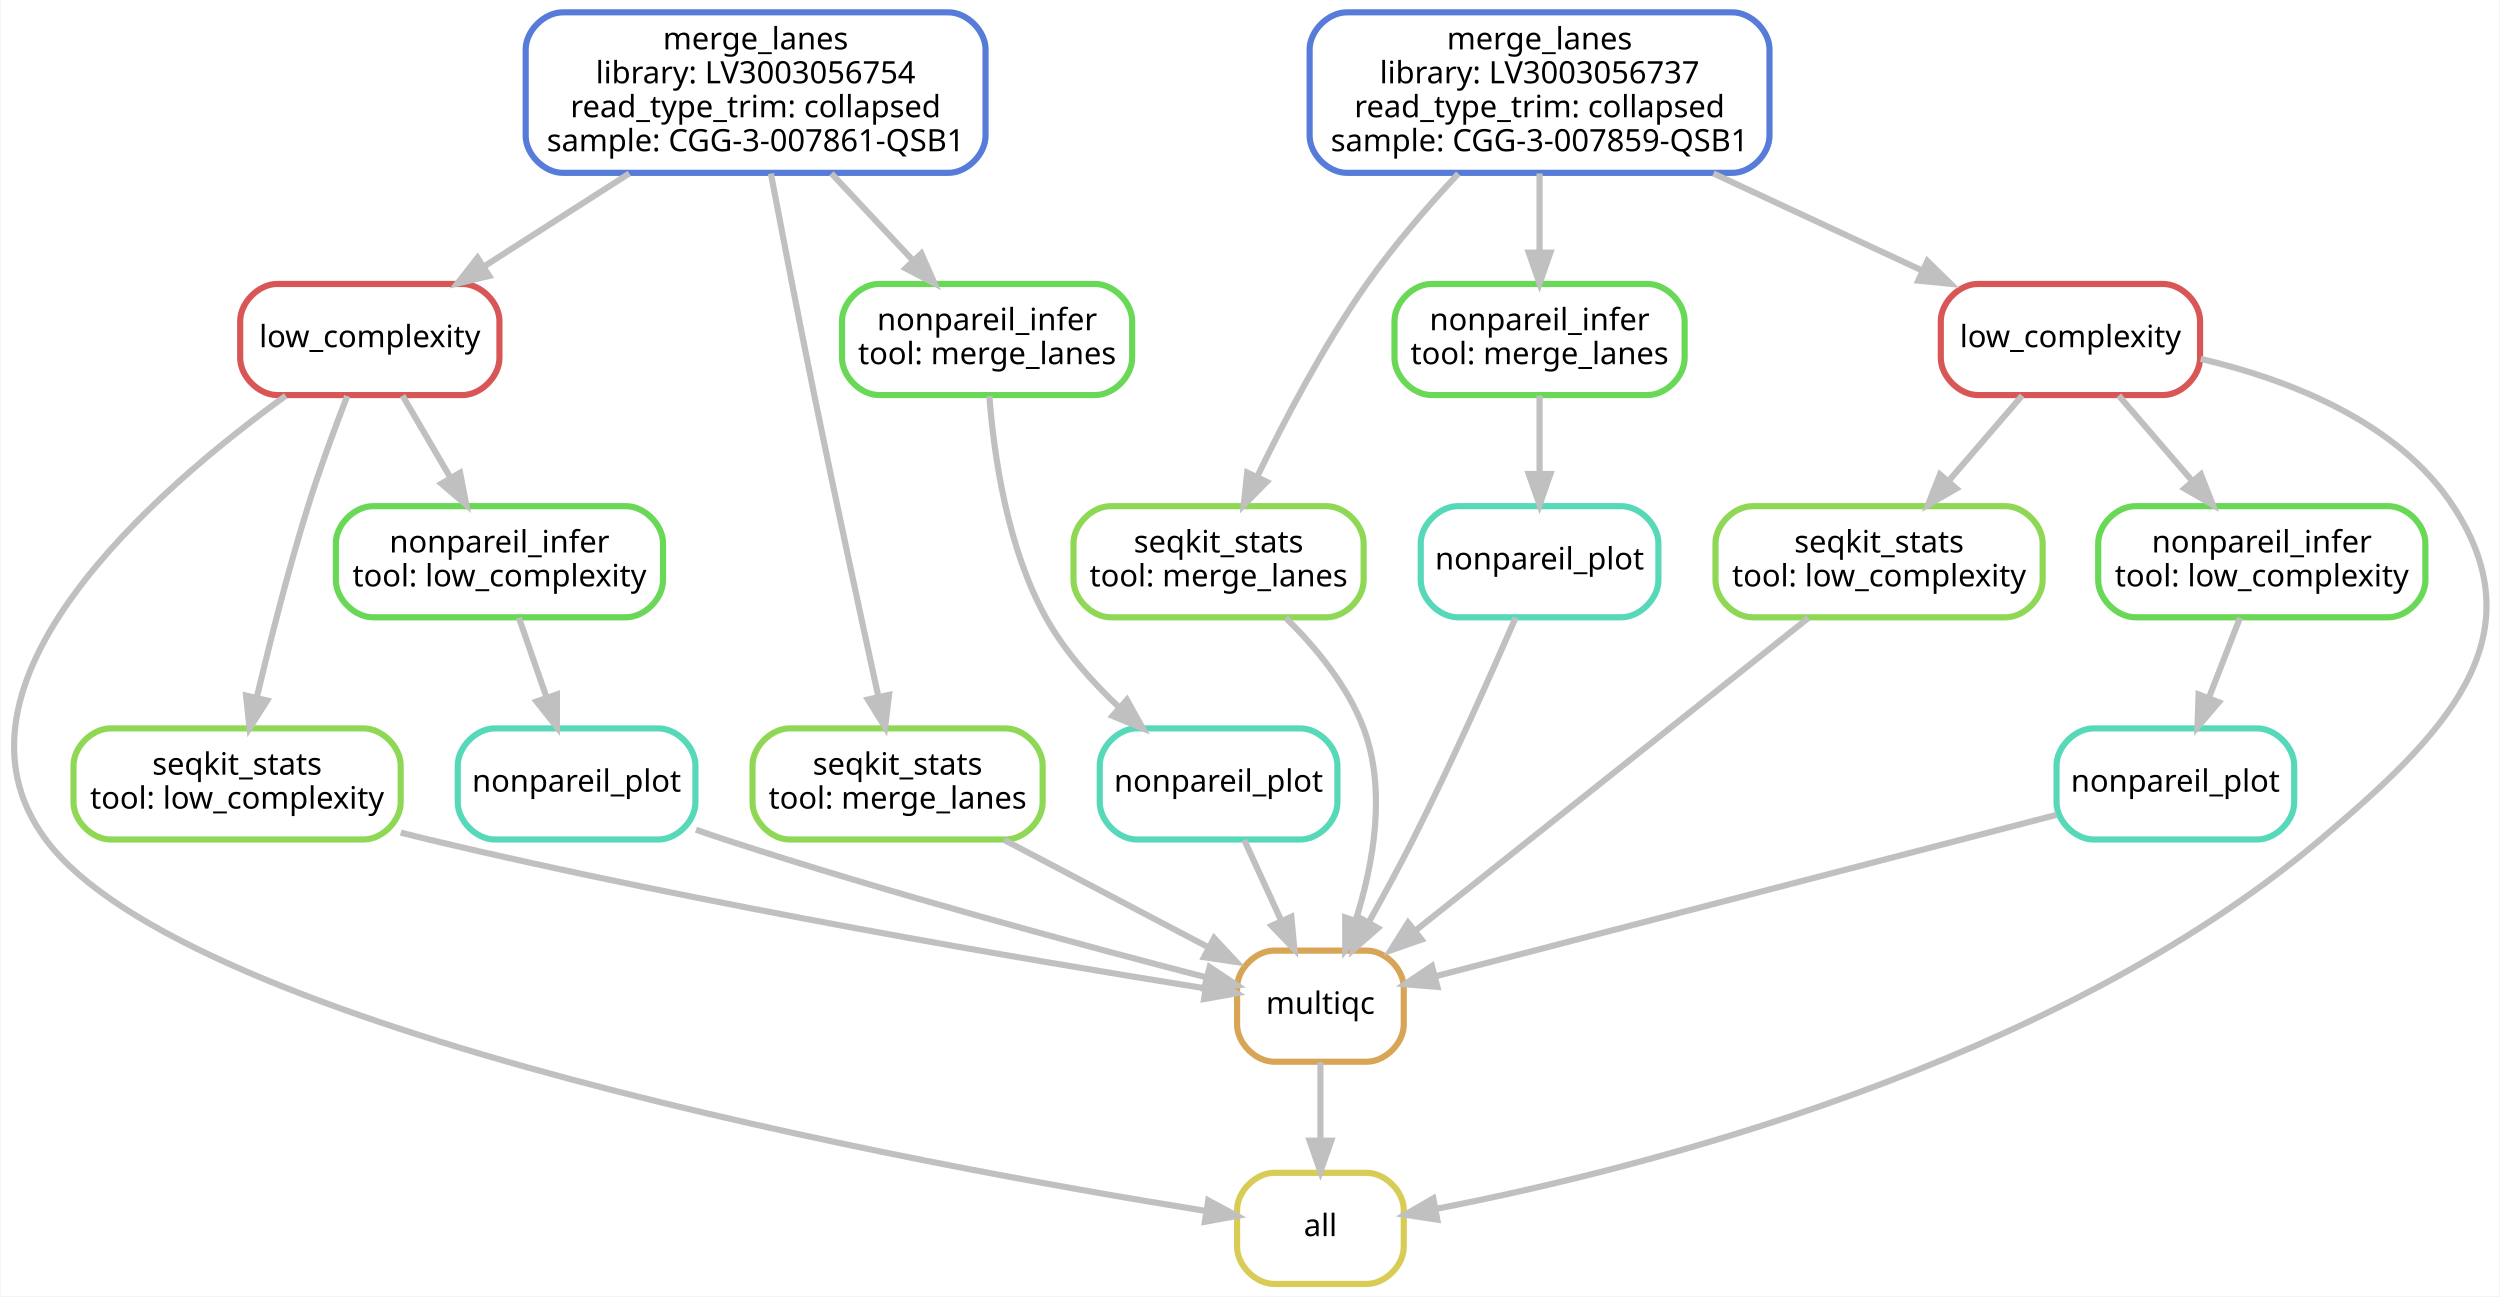
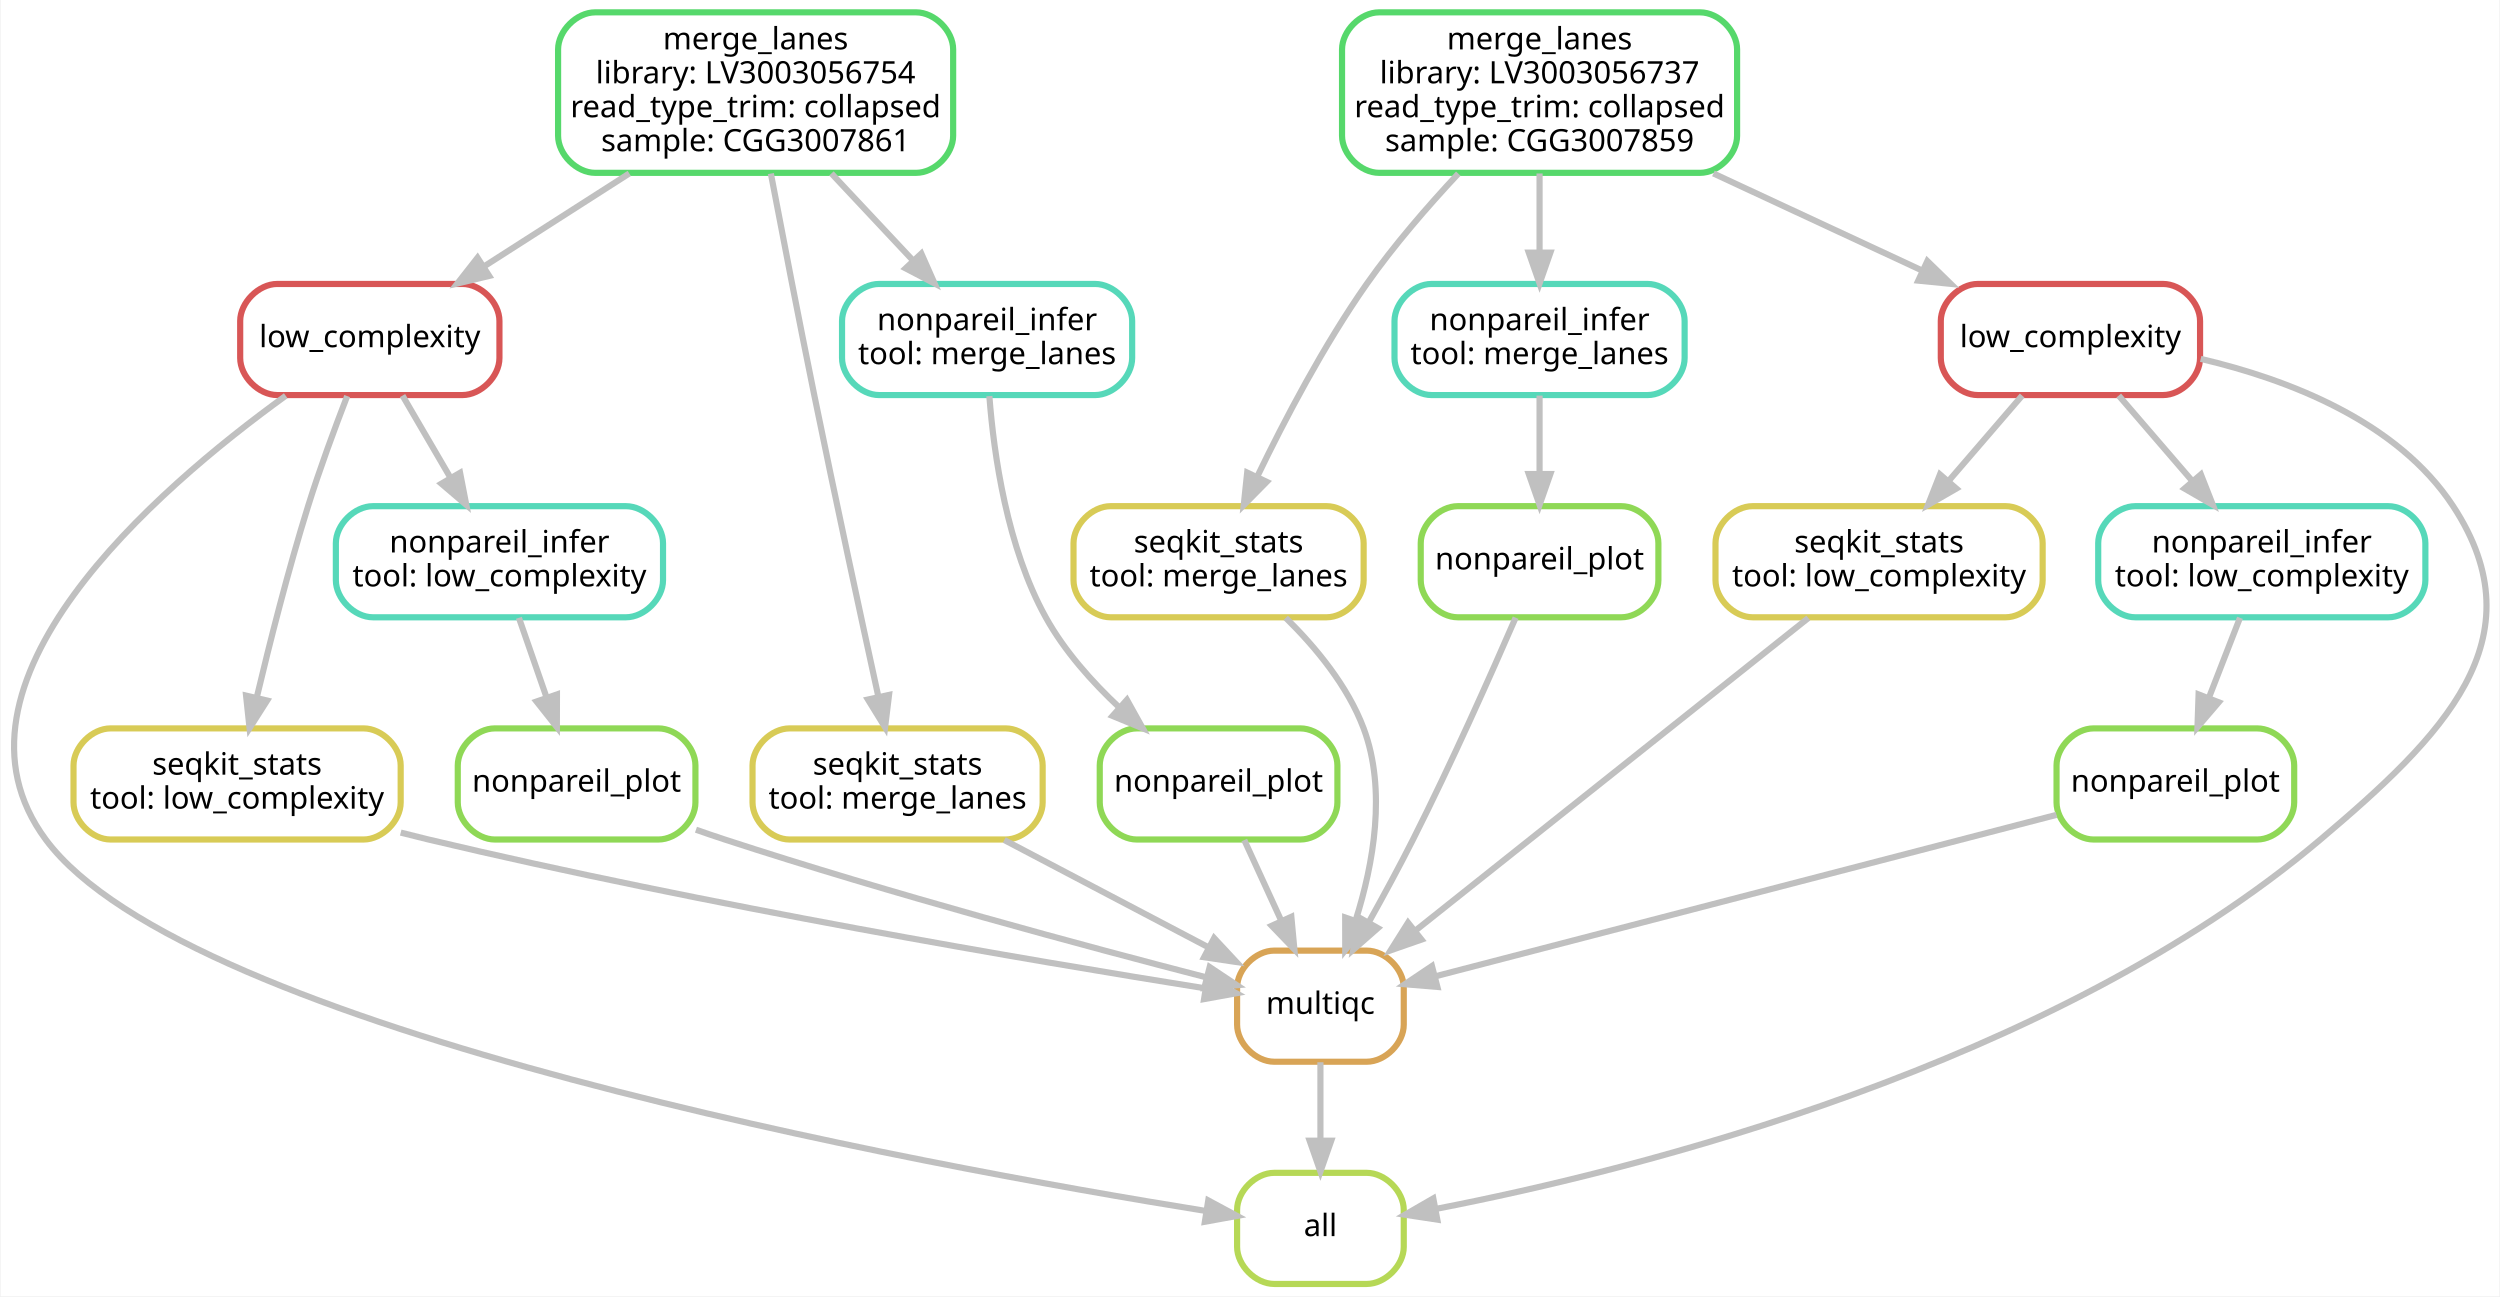
<svg xmlns="http://www.w3.org/2000/svg" width="810pt" height="420pt" viewBox="0.00 0.00 809.57 420.00">
  <g id="graph0" class="graph" transform="scale(1 1) rotate(0) translate(4 416)">
    <polygon fill="#ffffff" stroke="transparent" points="-4,4 -4,-416 805.569,-416 805.569,4 -4,4" />
    <g id="node1" class="node">
-       <path fill="none" stroke="#d8cb56" stroke-width="2" d="M438.604,-36C438.604,-36 408.604,-36 408.604,-36 402.604,-36 396.604,-30 396.604,-24 396.604,-24 396.604,-12 396.604,-12 396.604,-6 402.604,0 408.604,0 408.604,0 438.604,0 438.604,0 444.604,0 450.604,-6 450.604,-12 450.604,-12 450.604,-24 450.604,-24 450.604,-30 444.604,-36 438.604,-36" />
+       <path fill="none" stroke="#b6d856" stroke-width="2" d="M438.604,-36C438.604,-36 408.604,-36 408.604,-36 402.604,-36 396.604,-30 396.604,-24 396.604,-24 396.604,-12 396.604,-12 396.604,-6 402.604,0 408.604,0 408.604,0 438.604,0 438.604,0 444.604,0 450.604,-6 450.604,-12 450.604,-12 450.604,-24 450.604,-24 450.604,-30 444.604,-36 438.604,-36" />
      <text text-anchor="middle" x="423.604" y="-15.5" font-family="sans" font-size="10.00" fill="#000000">all</text>
    </g>
    <g id="node2" class="node">
      <path fill="none" stroke="#d8a456" stroke-width="2" d="M438.604,-108C438.604,-108 408.604,-108 408.604,-108 402.604,-108 396.604,-102 396.604,-96 396.604,-96 396.604,-84 396.604,-84 396.604,-78 402.604,-72 408.604,-72 408.604,-72 438.604,-72 438.604,-72 444.604,-72 450.604,-78 450.604,-84 450.604,-84 450.604,-96 450.604,-96 450.604,-102 444.604,-108 438.604,-108" />
      <text text-anchor="middle" x="423.604" y="-87.5" font-family="sans" font-size="10.00" fill="#000000">multiqc</text>
    </g>
    <g id="edge1" class="edge">
      <path fill="none" stroke="#c0c0c0" stroke-width="2" d="M423.604,-71.831C423.604,-64.131 423.604,-54.974 423.604,-46.417" />
      <polygon fill="#c0c0c0" stroke="#c0c0c0" stroke-width="2" points="427.104,-46.413 423.604,-36.413 420.104,-46.413 427.104,-46.413" />
    </g>
    <g id="node3" class="node">
-       <path fill="none" stroke="#8fd856" stroke-width="2" d="M321.604,-180C321.604,-180 251.604,-180 251.604,-180 245.604,-180 239.604,-174 239.604,-168 239.604,-168 239.604,-156 239.604,-156 239.604,-150 245.604,-144 251.604,-144 251.604,-144 321.604,-144 321.604,-144 327.604,-144 333.604,-150 333.604,-156 333.604,-156 333.604,-168 333.604,-168 333.604,-174 327.604,-180 321.604,-180" />
+       <path fill="none" stroke="#d8cb56" stroke-width="2" d="M321.604,-180C321.604,-180 251.604,-180 251.604,-180 245.604,-180 239.604,-174 239.604,-168 239.604,-168 239.604,-156 239.604,-156 239.604,-150 245.604,-144 251.604,-144 251.604,-144 321.604,-144 321.604,-144 327.604,-144 333.604,-150 333.604,-156 333.604,-156 333.604,-168 333.604,-168 333.604,-174 327.604,-180 321.604,-180" />
      <text text-anchor="middle" x="286.604" y="-165" font-family="sans" font-size="10.00" fill="#000000">seqkit_stats</text>
      <text text-anchor="middle" x="286.604" y="-154" font-family="sans" font-size="10.00" fill="#000000">tool: merge_lanes</text>
    </g>
    <g id="edge4" class="edge">
      <path fill="none" stroke="#c0c0c0" stroke-width="2" d="M321.175,-143.831C341.384,-133.21 366.865,-119.819 387.357,-109.05" />
      <polygon fill="#c0c0c0" stroke="#c0c0c0" stroke-width="2" points="389.16,-112.056 396.384,-104.306 385.903,-105.86 389.16,-112.056" />
    </g>
    <g id="node4" class="node">
-       <path fill="none" stroke="#567bd8" stroke-width="2" d="M303.104,-412C303.104,-412 178.104,-412 178.104,-412 172.104,-412 166.104,-406 166.104,-400 166.104,-400 166.104,-372 166.104,-372 166.104,-366 172.104,-360 178.104,-360 178.104,-360 303.104,-360 303.104,-360 309.104,-360 315.104,-366 315.104,-372 315.104,-372 315.104,-400 315.104,-400 315.104,-406 309.104,-412 303.104,-412" />
+       <path fill="none" stroke="#56d86b" stroke-width="2" d="M292.604,-412C292.604,-412 188.604,-412 188.604,-412 182.604,-412 176.604,-406 176.604,-400 176.604,-400 176.604,-372 176.604,-372 176.604,-366 182.604,-360 188.604,-360 188.604,-360 292.604,-360 292.604,-360 298.604,-360 304.604,-366 304.604,-372 304.604,-372 304.604,-400 304.604,-400 304.604,-406 298.604,-412 292.604,-412" />
      <text text-anchor="middle" x="240.604" y="-400" font-family="sans" font-size="10.00" fill="#000000">merge_lanes</text>
      <text text-anchor="middle" x="240.604" y="-389" font-family="sans" font-size="10.00" fill="#000000">library: LV3003056754</text>
      <text text-anchor="middle" x="240.604" y="-378" font-family="sans" font-size="10.00" fill="#000000">read_type_trim: collapsed</text>
-       <text text-anchor="middle" x="240.604" y="-367" font-family="sans" font-size="10.00" fill="#000000">sample: CGG-3-007861-QSB1</text>
+       <text text-anchor="middle" x="240.604" y="-367" font-family="sans" font-size="10.00" fill="#000000">sample: CGG3007861</text>
    </g>
    <g id="edge12" class="edge">
      <path fill="none" stroke="#c0c0c0" stroke-width="2" d="M245.545,-359.767C249.301,-340.015 254.649,-312.283 259.604,-288 266.453,-254.435 274.769,-215.944 280.346,-190.428" />
      <polygon fill="#c0c0c0" stroke="#c0c0c0" stroke-width="2" points="283.835,-190.857 282.556,-180.339 276.997,-189.359 283.835,-190.857" />
    </g>
    <g id="node8" class="node">
-       <path fill="none" stroke="#68d856" stroke-width="2" d="M350.604,-324C350.604,-324 280.604,-324 280.604,-324 274.604,-324 268.604,-318 268.604,-312 268.604,-312 268.604,-300 268.604,-300 268.604,-294 274.604,-288 280.604,-288 280.604,-288 350.604,-288 350.604,-288 356.604,-288 362.604,-294 362.604,-300 362.604,-300 362.604,-312 362.604,-312 362.604,-318 356.604,-324 350.604,-324" />
+       <path fill="none" stroke="#56d8b9" stroke-width="2" d="M350.604,-324C350.604,-324 280.604,-324 280.604,-324 274.604,-324 268.604,-318 268.604,-312 268.604,-312 268.604,-300 268.604,-300 268.604,-294 274.604,-288 280.604,-288 280.604,-288 350.604,-288 350.604,-288 356.604,-288 362.604,-294 362.604,-300 362.604,-300 362.604,-312 362.604,-312 362.604,-318 356.604,-324 350.604,-324" />
      <text text-anchor="middle" x="315.604" y="-309" font-family="sans" font-size="10.00" fill="#000000">nonpareil_infer</text>
      <text text-anchor="middle" x="315.604" y="-298" font-family="sans" font-size="10.00" fill="#000000">tool: merge_lanes</text>
    </g>
    <g id="edge15" class="edge">
      <path fill="none" stroke="#c0c0c0" stroke-width="2" d="M265.162,-359.805C273.62,-350.782 283.081,-340.692 291.503,-331.708" />
      <polygon fill="#c0c0c0" stroke="#c0c0c0" stroke-width="2" points="294.299,-333.842 298.585,-324.153 289.192,-329.055 294.299,-333.842" />
    </g>
-     <g id="node14" class="node">
+     <g id="node12" class="node">
      <path fill="none" stroke="#d85656" stroke-width="2" d="M145.604,-324C145.604,-324 85.604,-324 85.604,-324 79.604,-324 73.604,-318 73.604,-312 73.604,-312 73.604,-300 73.604,-300 73.604,-294 79.604,-288 85.604,-288 85.604,-288 145.604,-288 145.604,-288 151.604,-288 157.604,-294 157.604,-300 157.604,-300 157.604,-312 157.604,-312 157.604,-318 151.604,-324 145.604,-324" />
      <text text-anchor="middle" x="115.604" y="-303.5" font-family="sans" font-size="10.00" fill="#000000">low_complexity</text>
    </g>
-     <g id="edge21" class="edge">
+     <g id="edge19" class="edge">
      <path fill="none" stroke="#c0c0c0" stroke-width="2" d="M199.674,-359.805C184.437,-350.053 167.25,-339.054 152.406,-329.553" />
      <polygon fill="#c0c0c0" stroke="#c0c0c0" stroke-width="2" points="154.278,-326.596 143.968,-324.153 150.504,-332.492 154.278,-326.596" />
    </g>
    <g id="node5" class="node">
-       <path fill="none" stroke="#8fd856" stroke-width="2" d="M425.604,-252C425.604,-252 355.604,-252 355.604,-252 349.604,-252 343.604,-246 343.604,-240 343.604,-240 343.604,-228 343.604,-228 343.604,-222 349.604,-216 355.604,-216 355.604,-216 425.604,-216 425.604,-216 431.604,-216 437.604,-222 437.604,-228 437.604,-228 437.604,-240 437.604,-240 437.604,-246 431.604,-252 425.604,-252" />
+       <path fill="none" stroke="#d8cb56" stroke-width="2" d="M425.604,-252C425.604,-252 355.604,-252 355.604,-252 349.604,-252 343.604,-246 343.604,-240 343.604,-240 343.604,-228 343.604,-228 343.604,-222 349.604,-216 355.604,-216 355.604,-216 425.604,-216 425.604,-216 431.604,-216 437.604,-222 437.604,-228 437.604,-228 437.604,-240 437.604,-240 437.604,-246 431.604,-252 425.604,-252" />
      <text text-anchor="middle" x="390.604" y="-237" font-family="sans" font-size="10.00" fill="#000000">seqkit_stats</text>
      <text text-anchor="middle" x="390.604" y="-226" font-family="sans" font-size="10.00" fill="#000000">tool: merge_lanes</text>
    </g>
    <g id="edge5" class="edge">
      <path fill="none" stroke="#c0c0c0" stroke-width="2" d="M412.371,-215.816C422.076,-206.282 432.464,-193.736 437.604,-180 445.098,-159.975 440.77,-135.996 435.018,-117.826" />
      <polygon fill="#c0c0c0" stroke="#c0c0c0" stroke-width="2" points="438.236,-116.426 431.643,-108.133 431.625,-118.727 438.236,-116.426" />
    </g>
    <g id="node6" class="node">
-       <path fill="none" stroke="#567bd8" stroke-width="2" d="M557.104,-412C557.104,-412 432.104,-412 432.104,-412 426.104,-412 420.104,-406 420.104,-400 420.104,-400 420.104,-372 420.104,-372 420.104,-366 426.104,-360 432.104,-360 432.104,-360 557.104,-360 557.104,-360 563.104,-360 569.104,-366 569.104,-372 569.104,-372 569.104,-400 569.104,-400 569.104,-406 563.104,-412 557.104,-412" />
+       <path fill="none" stroke="#56d86b" stroke-width="2" d="M546.604,-412C546.604,-412 442.604,-412 442.604,-412 436.604,-412 430.604,-406 430.604,-400 430.604,-400 430.604,-372 430.604,-372 430.604,-366 436.604,-360 442.604,-360 442.604,-360 546.604,-360 546.604,-360 552.604,-360 558.604,-366 558.604,-372 558.604,-372 558.604,-400 558.604,-400 558.604,-406 552.604,-412 546.604,-412" />
      <text text-anchor="middle" x="494.604" y="-400" font-family="sans" font-size="10.00" fill="#000000">merge_lanes</text>
      <text text-anchor="middle" x="494.604" y="-389" font-family="sans" font-size="10.00" fill="#000000">library: LV3003056737</text>
      <text text-anchor="middle" x="494.604" y="-378" font-family="sans" font-size="10.00" fill="#000000">read_type_trim: collapsed</text>
-       <text text-anchor="middle" x="494.604" y="-367" font-family="sans" font-size="10.00" fill="#000000">sample: CGG-3-007859-QSB1</text>
+       <text text-anchor="middle" x="494.604" y="-367" font-family="sans" font-size="10.00" fill="#000000">sample: CGG3007859</text>
    </g>
    <g id="edge13" class="edge">
      <path fill="none" stroke="#c0c0c0" stroke-width="2" d="M468.274,-359.743C458.351,-349.133 447.357,-336.463 438.604,-324 424.714,-304.223 411.993,-279.955 403.141,-261.604" />
      <polygon fill="#c0c0c0" stroke="#c0c0c0" stroke-width="2" points="406.2,-259.886 398.759,-252.344 399.873,-262.88 406.2,-259.886" />
    </g>
    <g id="node10" class="node">
-       <path fill="none" stroke="#68d856" stroke-width="2" d="M529.604,-324C529.604,-324 459.604,-324 459.604,-324 453.604,-324 447.604,-318 447.604,-312 447.604,-312 447.604,-300 447.604,-300 447.604,-294 453.604,-288 459.604,-288 459.604,-288 529.604,-288 529.604,-288 535.604,-288 541.604,-294 541.604,-300 541.604,-300 541.604,-312 541.604,-312 541.604,-318 535.604,-324 529.604,-324" />
+       <path fill="none" stroke="#56d8b9" stroke-width="2" d="M529.604,-324C529.604,-324 459.604,-324 459.604,-324 453.604,-324 447.604,-318 447.604,-312 447.604,-312 447.604,-300 447.604,-300 447.604,-294 453.604,-288 459.604,-288 459.604,-288 529.604,-288 529.604,-288 535.604,-288 541.604,-294 541.604,-300 541.604,-300 541.604,-312 541.604,-312 541.604,-318 535.604,-324 529.604,-324" />
      <text text-anchor="middle" x="494.604" y="-309" font-family="sans" font-size="10.00" fill="#000000">nonpareil_infer</text>
      <text text-anchor="middle" x="494.604" y="-298" font-family="sans" font-size="10.00" fill="#000000">tool: merge_lanes</text>
    </g>
    <g id="edge17" class="edge">
      <path fill="none" stroke="#c0c0c0" stroke-width="2" d="M494.604,-359.805C494.604,-351.603 494.604,-342.517 494.604,-334.184" />
      <polygon fill="#c0c0c0" stroke="#c0c0c0" stroke-width="2" points="498.104,-334.153 494.604,-324.153 491.104,-334.153 498.104,-334.153" />
    </g>
-     <g id="node12" class="node">
+     <g id="node14" class="node">
      <path fill="none" stroke="#d85656" stroke-width="2" d="M696.604,-324C696.604,-324 636.604,-324 636.604,-324 630.604,-324 624.604,-318 624.604,-312 624.604,-312 624.604,-300 624.604,-300 624.604,-294 630.604,-288 636.604,-288 636.604,-288 696.604,-288 696.604,-288 702.604,-288 708.604,-294 708.604,-300 708.604,-300 708.604,-312 708.604,-312 708.604,-318 702.604,-324 696.604,-324" />
      <text text-anchor="middle" x="666.604" y="-303.5" font-family="sans" font-size="10.00" fill="#000000">low_complexity</text>
    </g>
-     <g id="edge19" class="edge">
+     <g id="edge21" class="edge">
      <path fill="none" stroke="#c0c0c0" stroke-width="2" d="M550.923,-359.805C572.857,-349.603 597.726,-338.036 618.77,-328.248" />
      <polygon fill="#c0c0c0" stroke="#c0c0c0" stroke-width="2" points="620.249,-331.421 627.84,-324.03 617.296,-325.074 620.249,-331.421" />
    </g>
    <g id="node7" class="node">
-       <path fill="none" stroke="#56d8b9" stroke-width="2" d="M417.104,-180C417.104,-180 364.104,-180 364.104,-180 358.104,-180 352.104,-174 352.104,-168 352.104,-168 352.104,-156 352.104,-156 352.104,-150 358.104,-144 364.104,-144 364.104,-144 417.104,-144 417.104,-144 423.104,-144 429.104,-150 429.104,-156 429.104,-156 429.104,-168 429.104,-168 429.104,-174 423.104,-180 417.104,-180" />
+       <path fill="none" stroke="#8fd856" stroke-width="2" d="M417.104,-180C417.104,-180 364.104,-180 364.104,-180 358.104,-180 352.104,-174 352.104,-168 352.104,-168 352.104,-156 352.104,-156 352.104,-150 358.104,-144 364.104,-144 364.104,-144 417.104,-144 417.104,-144 423.104,-144 429.104,-150 429.104,-156 429.104,-156 429.104,-168 429.104,-168 429.104,-174 423.104,-180 417.104,-180" />
      <text text-anchor="middle" x="390.604" y="-159.5" font-family="sans" font-size="10.00" fill="#000000">nonpareil_plot</text>
    </g>
    <g id="edge6" class="edge">
      <path fill="none" stroke="#c0c0c0" stroke-width="2" d="M398.931,-143.831C402.577,-135.877 406.935,-126.369 410.967,-117.572" />
      <polygon fill="#c0c0c0" stroke="#c0c0c0" stroke-width="2" points="414.18,-118.962 415.165,-108.413 407.816,-116.046 414.18,-118.962" />
    </g>
    <g id="edge14" class="edge">
      <path fill="none" stroke="#c0c0c0" stroke-width="2" d="M316.338,-287.662C317.79,-268.66 322.069,-238.631 334.604,-216 340.637,-205.108 349.587,-195.058 358.57,-186.656" />
      <polygon fill="#c0c0c0" stroke="#c0c0c0" stroke-width="2" points="360.908,-189.261 366.061,-180.004 356.26,-184.027 360.908,-189.261" />
    </g>
    <g id="node9" class="node">
-       <path fill="none" stroke="#56d8b9" stroke-width="2" d="M521.104,-252C521.104,-252 468.104,-252 468.104,-252 462.104,-252 456.104,-246 456.104,-240 456.104,-240 456.104,-228 456.104,-228 456.104,-222 462.104,-216 468.104,-216 468.104,-216 521.104,-216 521.104,-216 527.104,-216 533.104,-222 533.104,-228 533.104,-228 533.104,-240 533.104,-240 533.104,-246 527.104,-252 521.104,-252" />
+       <path fill="none" stroke="#8fd856" stroke-width="2" d="M521.104,-252C521.104,-252 468.104,-252 468.104,-252 462.104,-252 456.104,-246 456.104,-240 456.104,-240 456.104,-228 456.104,-228 456.104,-222 462.104,-216 468.104,-216 468.104,-216 521.104,-216 521.104,-216 527.104,-216 533.104,-222 533.104,-228 533.104,-228 533.104,-240 533.104,-240 533.104,-246 527.104,-252 521.104,-252" />
      <text text-anchor="middle" x="494.604" y="-231.5" font-family="sans" font-size="10.00" fill="#000000">nonpareil_plot</text>
    </g>
    <g id="edge7" class="edge">
      <path fill="none" stroke="#c0c0c0" stroke-width="2" d="M486.852,-215.871C478.901,-197.551 465.979,-168.527 453.604,-144 449.134,-135.14 443.976,-125.63 439.211,-117.098" />
      <polygon fill="#c0c0c0" stroke="#c0c0c0" stroke-width="2" points="442.209,-115.289 434.246,-108.299 436.113,-118.729 442.209,-115.289" />
    </g>
    <g id="edge16" class="edge">
      <path fill="none" stroke="#c0c0c0" stroke-width="2" d="M494.604,-287.831C494.604,-280.131 494.604,-270.974 494.604,-262.417" />
      <polygon fill="#c0c0c0" stroke="#c0c0c0" stroke-width="2" points="498.104,-262.413 494.604,-252.413 491.104,-262.413 498.104,-262.413" />
    </g>
    <g id="node11" class="node">
-       <path fill="none" stroke="#8fd856" stroke-width="2" d="M645.604,-252C645.604,-252 563.604,-252 563.604,-252 557.604,-252 551.604,-246 551.604,-240 551.604,-240 551.604,-228 551.604,-228 551.604,-222 557.604,-216 563.604,-216 563.604,-216 645.604,-216 645.604,-216 651.604,-216 657.604,-222 657.604,-228 657.604,-228 657.604,-240 657.604,-240 657.604,-246 651.604,-252 645.604,-252" />
+       <path fill="none" stroke="#d8cb56" stroke-width="2" d="M113.604,-180C113.604,-180 31.604,-180 31.604,-180 25.604,-180 19.604,-174 19.604,-168 19.604,-168 19.604,-156 19.604,-156 19.604,-150 25.604,-144 31.604,-144 31.604,-144 113.604,-144 113.604,-144 119.604,-144 125.604,-150 125.604,-156 125.604,-156 125.604,-168 125.604,-168 125.604,-174 119.604,-180 113.604,-180" />
+       <text text-anchor="middle" x="72.604" y="-165" font-family="sans" font-size="10.00" fill="#000000">seqkit_stats</text>
+       <text text-anchor="middle" x="72.604" y="-154" font-family="sans" font-size="10.00" fill="#000000">tool: low_complexity</text>
+     </g>
+     <g id="edge8" class="edge">
+       <path fill="none" stroke="#c0c0c0" stroke-width="2" d="M125.613,-146.24C128.647,-145.454 131.66,-144.701 134.604,-144 224.169,-122.685 330.994,-104.598 386.292,-95.773" />
+       <polygon fill="#c0c0c0" stroke="#c0c0c0" stroke-width="2" points="386.995,-99.205 396.324,-94.183 385.899,-92.291 386.995,-99.205" />
+     </g>
+     <g id="edge2" class="edge">
+       <path fill="none" stroke="#c0c0c0" stroke-width="2" d="M88.365,-287.771C46.135,-257.256 -26.592,-194.236 10.604,-144 56.349,-82.218 293.88,-38.557 386.535,-23.636" />
+       <polygon fill="#c0c0c0" stroke="#c0c0c0" stroke-width="2" points="387.256,-27.066 396.583,-22.04 386.158,-20.152 387.256,-27.066" />
+     </g>
+     <g id="edge18" class="edge">
+       <path fill="none" stroke="#c0c0c0" stroke-width="2" d="M108.272,-287.67C104.26,-277.294 99.356,-264.025 95.604,-252 89.179,-231.409 83.189,-207.767 78.934,-189.883" />
+       <polygon fill="#c0c0c0" stroke="#c0c0c0" stroke-width="2" points="82.328,-189.023 76.639,-180.085 75.512,-190.62 82.328,-189.023" />
+     </g>
+     <g id="node18" class="node">
+       <path fill="none" stroke="#56d8b9" stroke-width="2" d="M198.604,-252C198.604,-252 116.604,-252 116.604,-252 110.604,-252 104.604,-246 104.604,-240 104.604,-240 104.604,-228 104.604,-228 104.604,-222 110.604,-216 116.604,-216 116.604,-216 198.604,-216 198.604,-216 204.604,-216 210.604,-222 210.604,-228 210.604,-228 210.604,-240 210.604,-240 210.604,-246 204.604,-252 198.604,-252" />
+       <text text-anchor="middle" x="157.604" y="-237" font-family="sans" font-size="10.00" fill="#000000">nonpareil_infer</text>
+       <text text-anchor="middle" x="157.604" y="-226" font-family="sans" font-size="10.00" fill="#000000">tool: low_complexity</text>
+     </g>
+     <g id="edge25" class="edge">
+       <path fill="none" stroke="#c0c0c0" stroke-width="2" d="M126.202,-287.831C130.892,-279.793 136.507,-270.167 141.684,-261.292" />
+       <polygon fill="#c0c0c0" stroke="#c0c0c0" stroke-width="2" points="144.847,-262.815 146.863,-252.413 138.801,-259.288 144.847,-262.815" />
+     </g>
+     <g id="node13" class="node">
+       <path fill="none" stroke="#d8cb56" stroke-width="2" d="M645.604,-252C645.604,-252 563.604,-252 563.604,-252 557.604,-252 551.604,-246 551.604,-240 551.604,-240 551.604,-228 551.604,-228 551.604,-222 557.604,-216 563.604,-216 563.604,-216 645.604,-216 645.604,-216 651.604,-216 657.604,-222 657.604,-228 657.604,-228 657.604,-240 657.604,-240 657.604,-246 651.604,-252 645.604,-252" />
      <text text-anchor="middle" x="604.604" y="-237" font-family="sans" font-size="10.00" fill="#000000">seqkit_stats</text>
      <text text-anchor="middle" x="604.604" y="-226" font-family="sans" font-size="10.00" fill="#000000">tool: low_complexity</text>
    </g>
-     <g id="edge8" class="edge">
+     <g id="edge9" class="edge">
      <path fill="none" stroke="#c0c0c0" stroke-width="2" d="M581.68,-215.762C549.448,-190.119 490.646,-143.337 454.558,-114.626" />
      <polygon fill="#c0c0c0" stroke="#c0c0c0" stroke-width="2" points="456.346,-111.576 446.342,-108.09 451.988,-117.054 456.346,-111.576" />
    </g>
-     <g id="edge2" class="edge">
+     <g id="edge3" class="edge">
      <path fill="none" stroke="#c0c0c0" stroke-width="2" d="M708.813,-299.722C737.192,-293.068 772.588,-279.496 790.604,-252 818.919,-208.786 787.064,-177.349 747.604,-144 660.709,-70.563 526.107,-36.958 461.173,-24.343" />
      <polygon fill="#c0c0c0" stroke="#c0c0c0" stroke-width="2" points="461.471,-20.837 450.996,-22.428 460.176,-27.717 461.471,-20.837" />
    </g>
-     <g id="edge18" class="edge">
+     <g id="edge20" class="edge">
      <path fill="none" stroke="#c0c0c0" stroke-width="2" d="M650.959,-287.831C643.745,-279.454 635.047,-269.353 627.144,-260.175" />
      <polygon fill="#c0c0c0" stroke="#c0c0c0" stroke-width="2" points="629.637,-257.707 620.46,-252.413 624.333,-262.275 629.637,-257.707" />
    </g>
    <g id="node16" class="node">
-       <path fill="none" stroke="#68d856" stroke-width="2" d="M769.604,-252C769.604,-252 687.604,-252 687.604,-252 681.604,-252 675.604,-246 675.604,-240 675.604,-240 675.604,-228 675.604,-228 675.604,-222 681.604,-216 687.604,-216 687.604,-216 769.604,-216 769.604,-216 775.604,-216 781.604,-222 781.604,-228 781.604,-228 781.604,-240 781.604,-240 781.604,-246 775.604,-252 769.604,-252" />
+       <path fill="none" stroke="#56d8b9" stroke-width="2" d="M769.604,-252C769.604,-252 687.604,-252 687.604,-252 681.604,-252 675.604,-246 675.604,-240 675.604,-240 675.604,-228 675.604,-228 675.604,-222 681.604,-216 687.604,-216 687.604,-216 769.604,-216 769.604,-216 775.604,-216 781.604,-222 781.604,-228 781.604,-228 781.604,-240 781.604,-240 781.604,-246 775.604,-252 769.604,-252" />
      <text text-anchor="middle" x="728.604" y="-237" font-family="sans" font-size="10.00" fill="#000000">nonpareil_infer</text>
      <text text-anchor="middle" x="728.604" y="-226" font-family="sans" font-size="10.00" fill="#000000">tool: low_complexity</text>
    </g>
    <g id="edge23" class="edge">
      <path fill="none" stroke="#c0c0c0" stroke-width="2" d="M682.249,-287.831C689.463,-279.454 698.161,-269.353 706.064,-260.175" />
      <polygon fill="#c0c0c0" stroke="#c0c0c0" stroke-width="2" points="708.875,-262.275 712.748,-252.413 703.571,-257.707 708.875,-262.275" />
    </g>
-     <g id="node13" class="node">
-       <path fill="none" stroke="#8fd856" stroke-width="2" d="M113.604,-180C113.604,-180 31.604,-180 31.604,-180 25.604,-180 19.604,-174 19.604,-168 19.604,-168 19.604,-156 19.604,-156 19.604,-150 25.604,-144 31.604,-144 31.604,-144 113.604,-144 113.604,-144 119.604,-144 125.604,-150 125.604,-156 125.604,-156 125.604,-168 125.604,-168 125.604,-174 119.604,-180 113.604,-180" />
-       <text text-anchor="middle" x="72.604" y="-165" font-family="sans" font-size="10.00" fill="#000000">seqkit_stats</text>
-       <text text-anchor="middle" x="72.604" y="-154" font-family="sans" font-size="10.00" fill="#000000">tool: low_complexity</text>
-     </g>
-     <g id="edge9" class="edge">
-       <path fill="none" stroke="#c0c0c0" stroke-width="2" d="M125.613,-146.24C128.647,-145.454 131.66,-144.701 134.604,-144 224.169,-122.685 330.994,-104.598 386.292,-95.773" />
-       <polygon fill="#c0c0c0" stroke="#c0c0c0" stroke-width="2" points="386.995,-99.205 396.324,-94.183 385.899,-92.291 386.995,-99.205" />
-     </g>
-     <g id="edge3" class="edge">
-       <path fill="none" stroke="#c0c0c0" stroke-width="2" d="M88.365,-287.771C46.135,-257.256 -26.592,-194.236 10.604,-144 56.349,-82.218 293.88,-38.557 386.535,-23.636" />
-       <polygon fill="#c0c0c0" stroke="#c0c0c0" stroke-width="2" points="387.256,-27.066 396.583,-22.04 386.158,-20.152 387.256,-27.066" />
-     </g>
-     <g id="edge20" class="edge">
-       <path fill="none" stroke="#c0c0c0" stroke-width="2" d="M108.272,-287.67C104.26,-277.294 99.356,-264.025 95.604,-252 89.179,-231.409 83.189,-207.767 78.934,-189.883" />
-       <polygon fill="#c0c0c0" stroke="#c0c0c0" stroke-width="2" points="82.328,-189.023 76.639,-180.085 75.512,-190.62 82.328,-189.023" />
-     </g>
-     <g id="node18" class="node">
-       <path fill="none" stroke="#68d856" stroke-width="2" d="M198.604,-252C198.604,-252 116.604,-252 116.604,-252 110.604,-252 104.604,-246 104.604,-240 104.604,-240 104.604,-228 104.604,-228 104.604,-222 110.604,-216 116.604,-216 116.604,-216 198.604,-216 198.604,-216 204.604,-216 210.604,-222 210.604,-228 210.604,-228 210.604,-240 210.604,-240 210.604,-246 204.604,-252 198.604,-252" />
-       <text text-anchor="middle" x="157.604" y="-237" font-family="sans" font-size="10.00" fill="#000000">nonpareil_infer</text>
-       <text text-anchor="middle" x="157.604" y="-226" font-family="sans" font-size="10.00" fill="#000000">tool: low_complexity</text>
-     </g>
-     <g id="edge25" class="edge">
-       <path fill="none" stroke="#c0c0c0" stroke-width="2" d="M126.202,-287.831C130.892,-279.793 136.507,-270.167 141.684,-261.292" />
-       <polygon fill="#c0c0c0" stroke="#c0c0c0" stroke-width="2" points="144.847,-262.815 146.863,-252.413 138.801,-259.288 144.847,-262.815" />
-     </g>
    <g id="node15" class="node">
-       <path fill="none" stroke="#56d8b9" stroke-width="2" d="M727.104,-180C727.104,-180 674.104,-180 674.104,-180 668.104,-180 662.104,-174 662.104,-168 662.104,-168 662.104,-156 662.104,-156 662.104,-150 668.104,-144 674.104,-144 674.104,-144 727.104,-144 727.104,-144 733.104,-144 739.104,-150 739.104,-156 739.104,-156 739.104,-168 739.104,-168 739.104,-174 733.104,-180 727.104,-180" />
+       <path fill="none" stroke="#8fd856" stroke-width="2" d="M727.104,-180C727.104,-180 674.104,-180 674.104,-180 668.104,-180 662.104,-174 662.104,-168 662.104,-168 662.104,-156 662.104,-156 662.104,-150 668.104,-144 674.104,-144 674.104,-144 727.104,-144 727.104,-144 733.104,-144 739.104,-150 739.104,-156 739.104,-156 739.104,-168 739.104,-168 739.104,-174 733.104,-180 727.104,-180" />
      <text text-anchor="middle" x="700.604" y="-159.5" font-family="sans" font-size="10.00" fill="#000000">nonpareil_plot</text>
    </g>
    <g id="edge10" class="edge">
      <path fill="none" stroke="#c0c0c0" stroke-width="2" d="M662.088,-151.989C608.851,-138.151 513.41,-113.343 460.852,-99.682" />
      <polygon fill="#c0c0c0" stroke="#c0c0c0" stroke-width="2" points="461.497,-96.233 450.938,-97.105 459.736,-103.008 461.497,-96.233" />
    </g>
    <g id="edge22" class="edge">
      <path fill="none" stroke="#c0c0c0" stroke-width="2" d="M721.538,-215.831C718.478,-207.962 714.826,-198.571 711.436,-189.853" />
      <polygon fill="#c0c0c0" stroke="#c0c0c0" stroke-width="2" points="714.651,-188.465 707.765,-180.413 708.127,-191.002 714.651,-188.465" />
    </g>
    <g id="node17" class="node">
-       <path fill="none" stroke="#56d8b9" stroke-width="2" d="M209.104,-180C209.104,-180 156.104,-180 156.104,-180 150.104,-180 144.104,-174 144.104,-168 144.104,-168 144.104,-156 144.104,-156 144.104,-150 150.104,-144 156.104,-144 156.104,-144 209.104,-144 209.104,-144 215.104,-144 221.104,-150 221.104,-156 221.104,-156 221.104,-168 221.104,-168 221.104,-174 215.104,-180 209.104,-180" />
+       <path fill="none" stroke="#8fd856" stroke-width="2" d="M209.104,-180C209.104,-180 156.104,-180 156.104,-180 150.104,-180 144.104,-174 144.104,-168 144.104,-168 144.104,-156 144.104,-156 144.104,-150 150.104,-144 156.104,-144 156.104,-144 209.104,-144 209.104,-144 215.104,-144 221.104,-150 221.104,-156 221.104,-156 221.104,-168 221.104,-168 221.104,-174 215.104,-180 209.104,-180" />
      <text text-anchor="middle" x="182.604" y="-159.5" font-family="sans" font-size="10.00" fill="#000000">nonpareil_plot</text>
    </g>
    <g id="edge11" class="edge">
      <path fill="none" stroke="#c0c0c0" stroke-width="2" d="M221.276,-147.172C224.42,-146.066 227.558,-144.995 230.604,-144 284.341,-126.442 347.612,-109.419 386.668,-99.325" />
      <polygon fill="#c0c0c0" stroke="#c0c0c0" stroke-width="2" points="387.719,-102.668 396.534,-96.789 385.977,-95.889 387.719,-102.668" />
    </g>
    <g id="edge24" class="edge">
      <path fill="none" stroke="#c0c0c0" stroke-width="2" d="M163.912,-215.831C166.616,-208.046 169.836,-198.773 172.835,-190.135" />
      <polygon fill="#c0c0c0" stroke="#c0c0c0" stroke-width="2" points="176.237,-191.008 176.21,-180.413 169.624,-188.712 176.237,-191.008" />
    </g>
  </g>
</svg>
